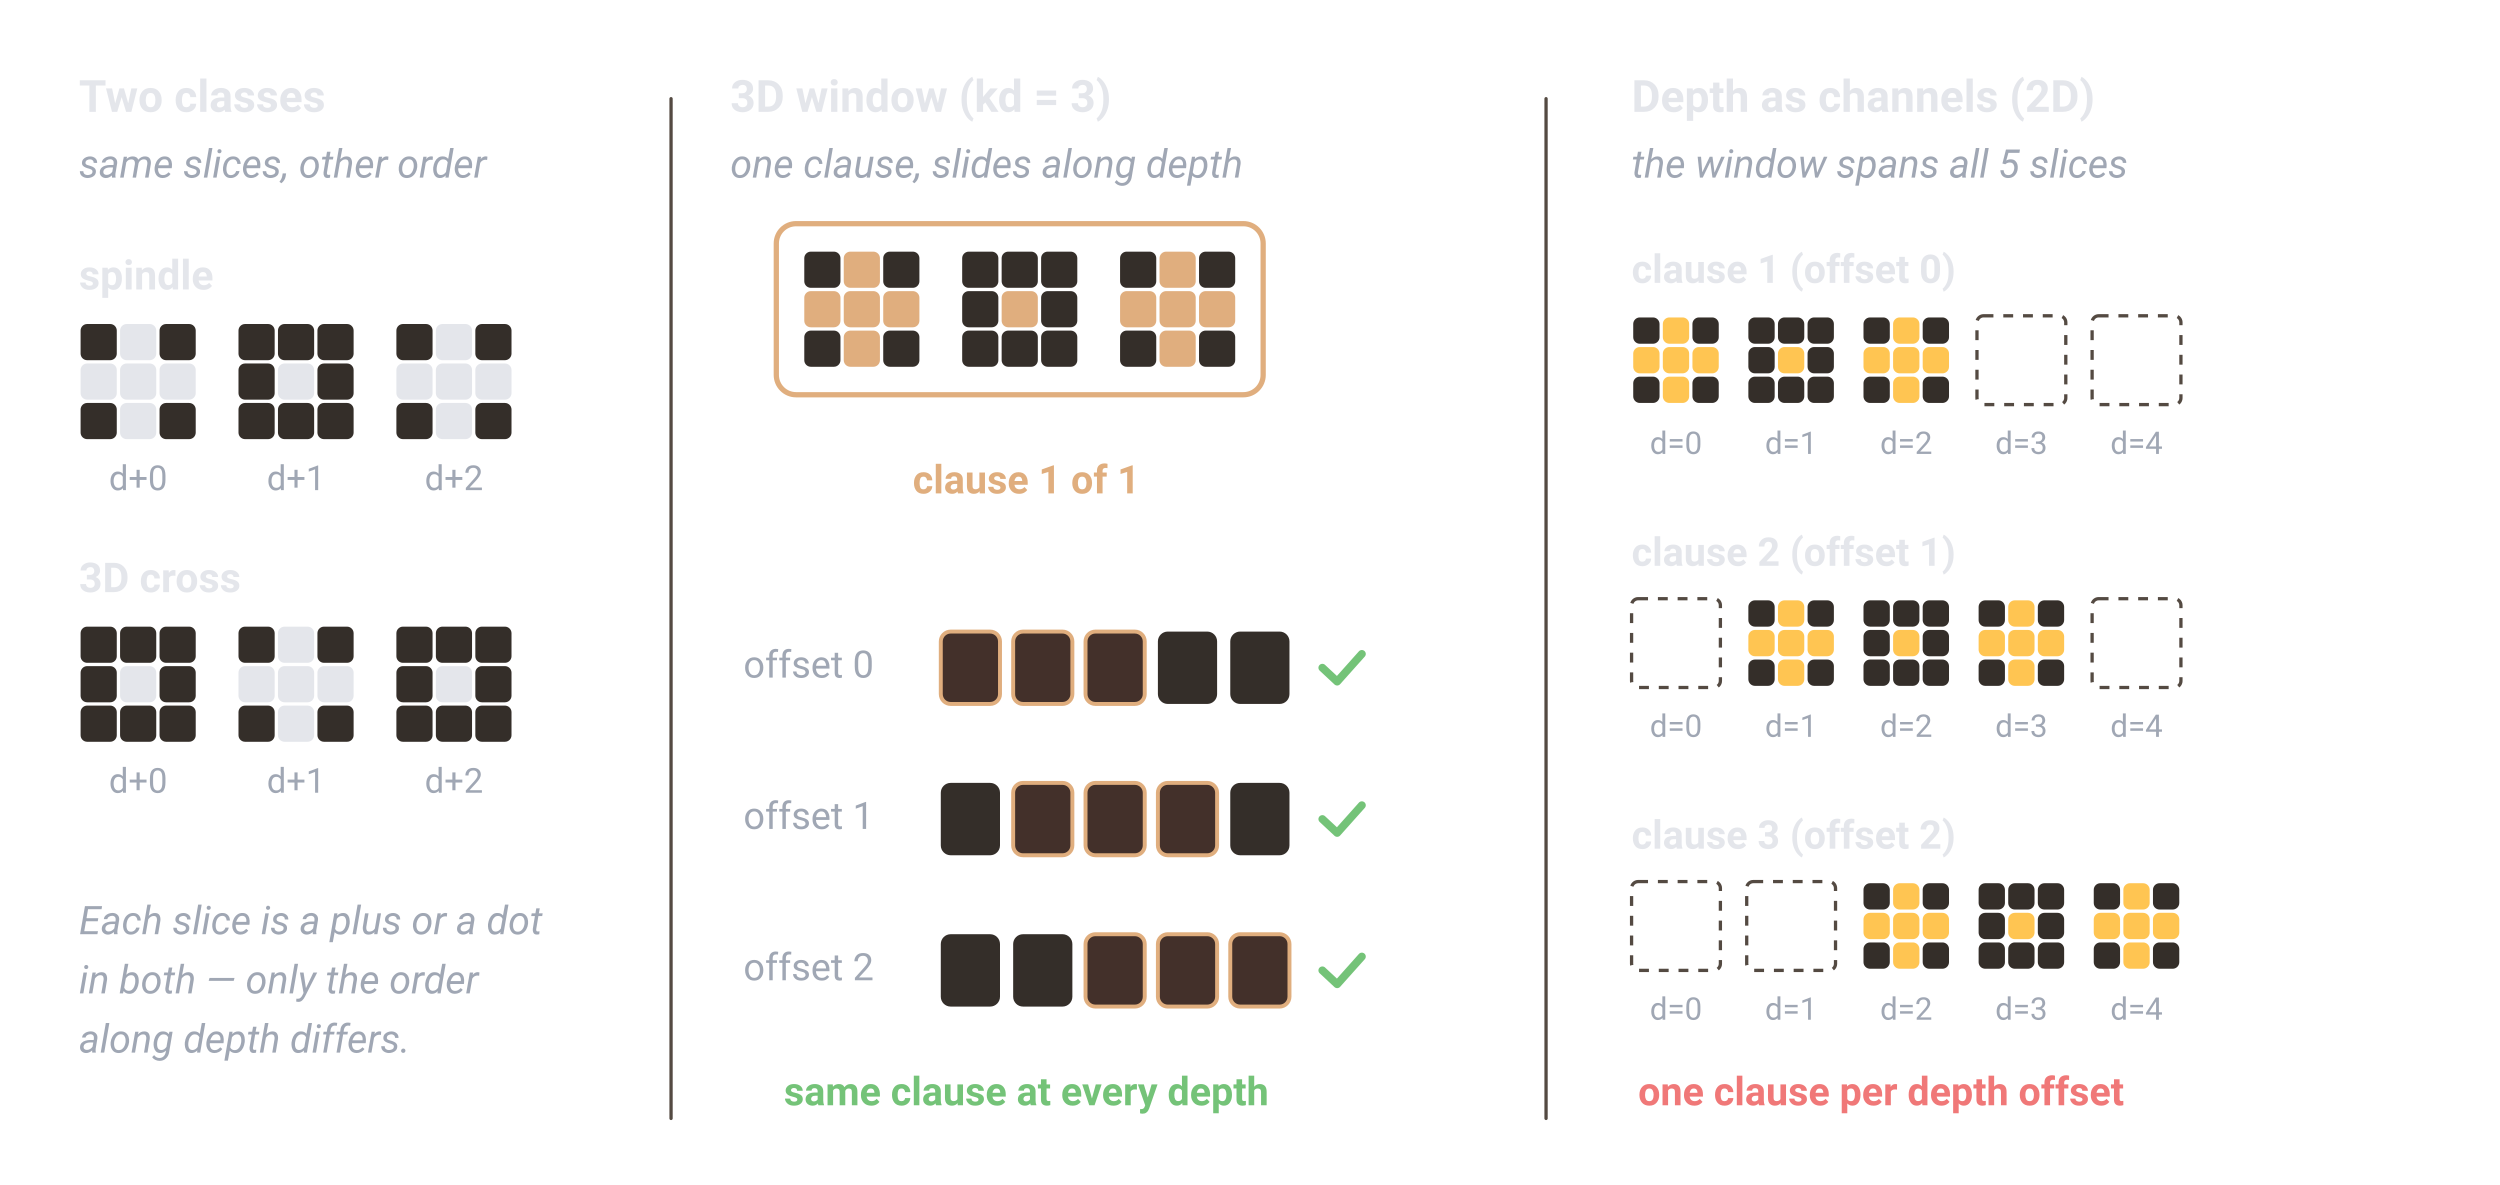
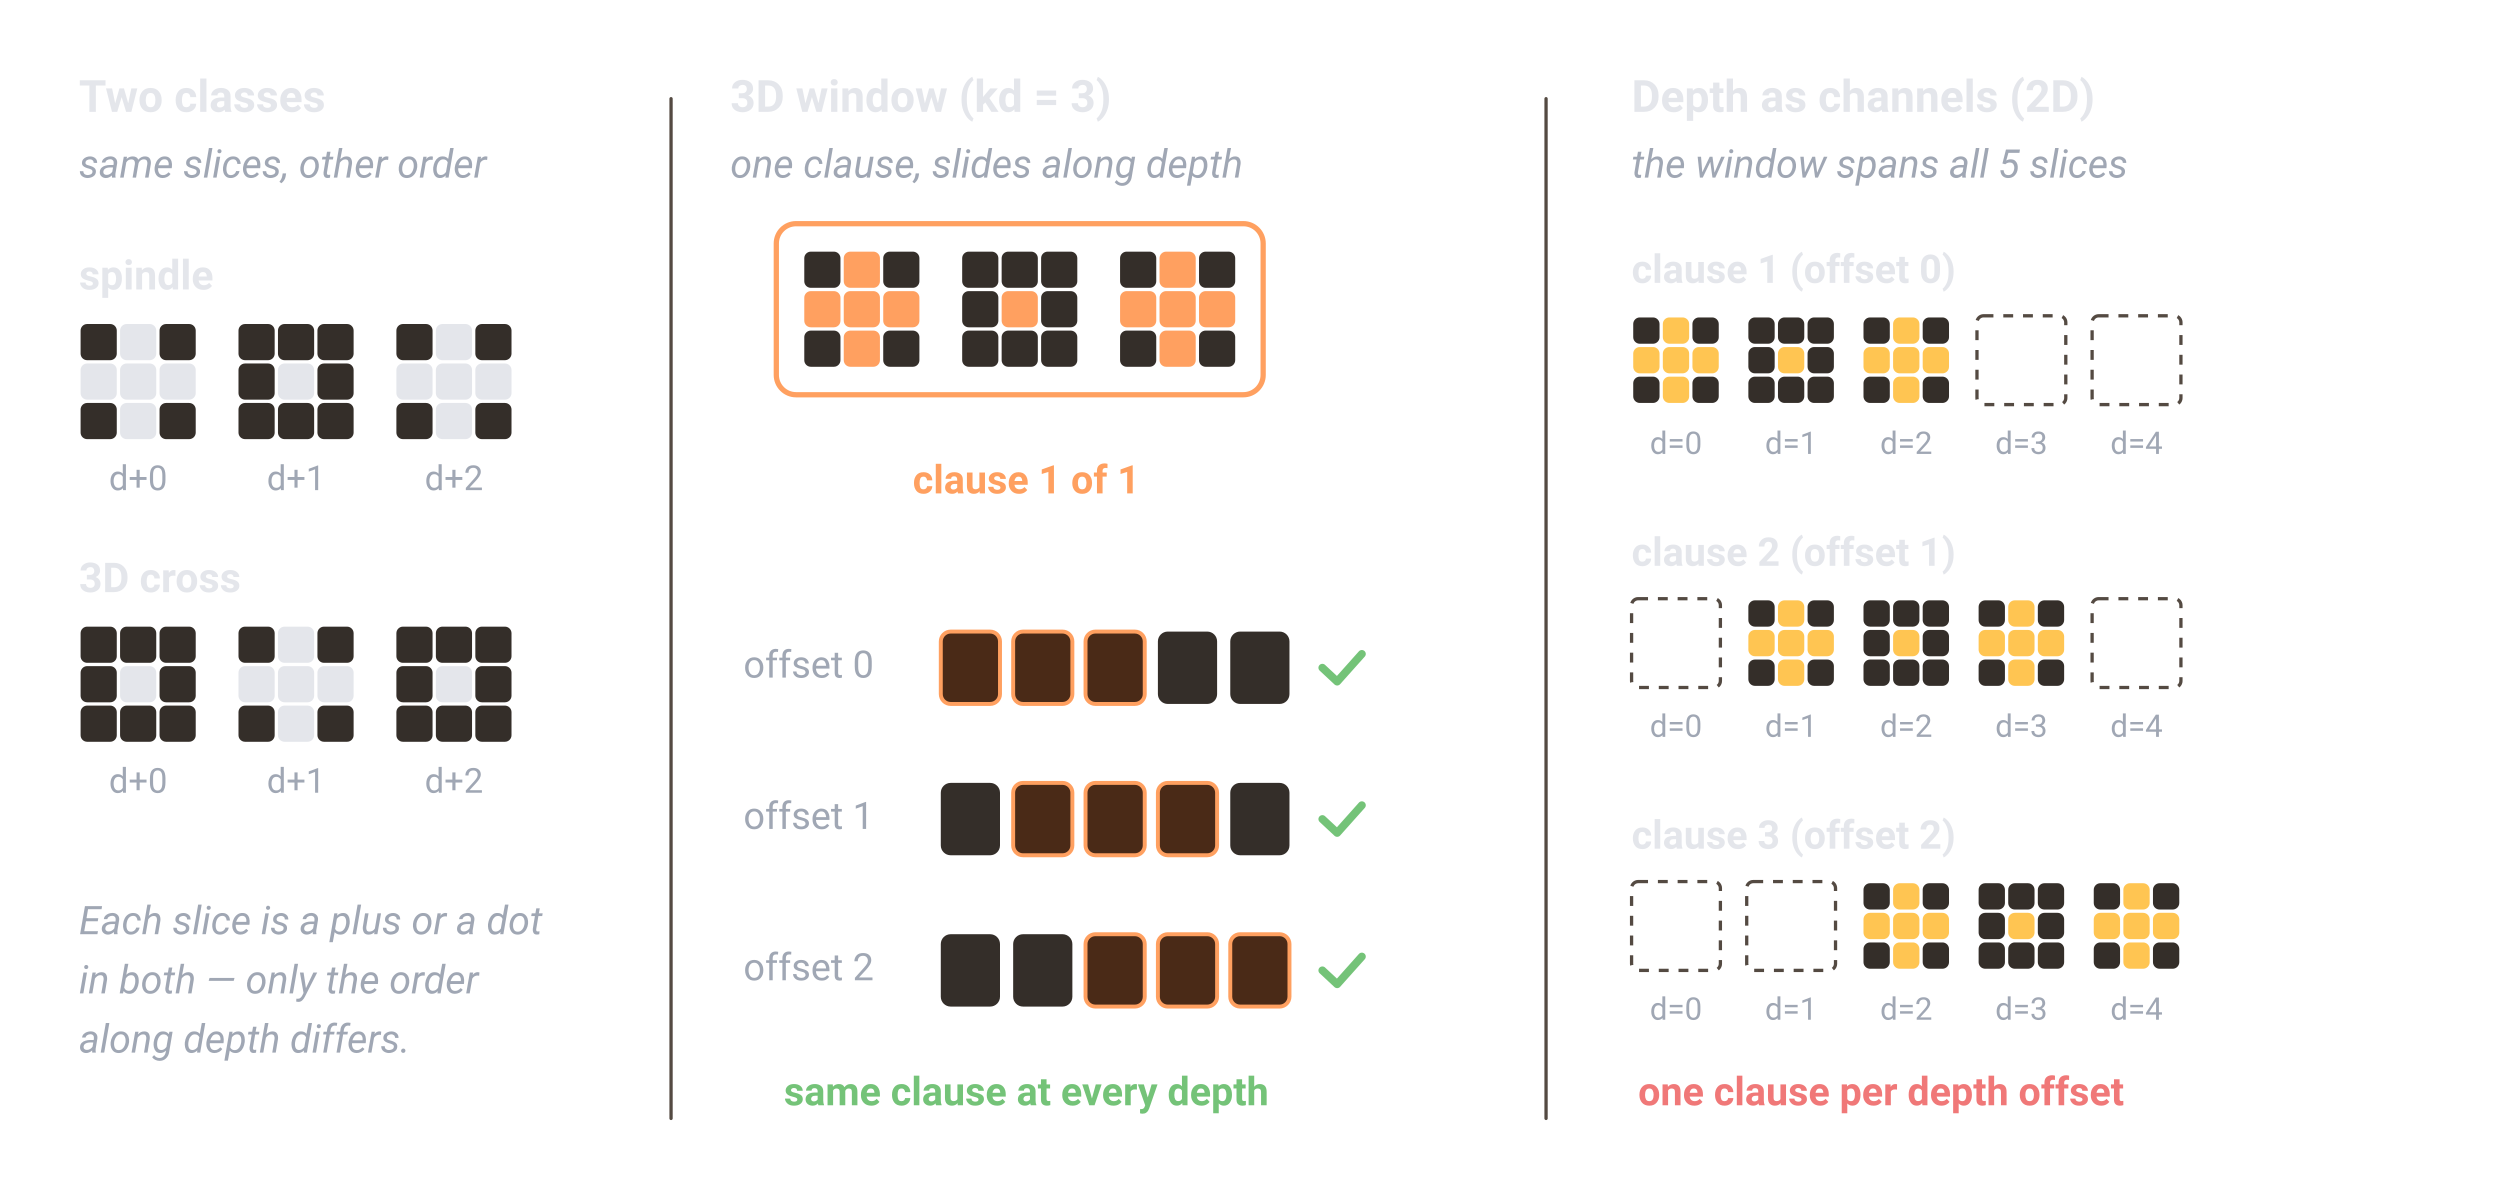
<svg xmlns="http://www.w3.org/2000/svg" viewBox="0 0 760 360" width="760" height="360" role="img" font-family="Roboto, 'Helvetica Neue', Helvetica, Arial, sans-serif">
  <text x="24" y="34" font-size="13.5" fill="#e4e6eb" text-anchor="start" font-weight="bold">Two classes</text>
  <text x="24" y="54" font-size="12" fill="#a0a7b4" text-anchor="start" font-weight="normal" font-style="italic">same slices, other order</text>
  <text x="24" y="88" font-size="12.5" fill="#e4e6eb" text-anchor="start" font-weight="bold">spindle</text>
  <rect x="24.5" y="98.5" width="11" height="11" rx="2" fill="#342e29" stroke="none" stroke-width="1.5" />
  <rect x="36.5" y="98.5" width="11" height="11" rx="2" fill="#e4e6eb" stroke="none" stroke-width="1.5" />
  <rect x="48.5" y="98.5" width="11" height="11" rx="2" fill="#342e29" stroke="none" stroke-width="1.5" />
  <rect x="24.5" y="110.5" width="11" height="11" rx="2" fill="#e4e6eb" stroke="none" stroke-width="1.5" />
  <rect x="36.5" y="110.5" width="11" height="11" rx="2" fill="#e4e6eb" stroke="none" stroke-width="1.5" />
  <rect x="48.5" y="110.5" width="11" height="11" rx="2" fill="#e4e6eb" stroke="none" stroke-width="1.5" />
  <rect x="24.5" y="122.5" width="11" height="11" rx="2" fill="#342e29" stroke="none" stroke-width="1.5" />
  <rect x="36.5" y="122.5" width="11" height="11" rx="2" fill="#e4e6eb" stroke="none" stroke-width="1.5" />
  <rect x="48.5" y="122.5" width="11" height="11" rx="2" fill="#342e29" stroke="none" stroke-width="1.5" />
  <text x="42" y="149" font-size="10.5" fill="#a0a7b4" text-anchor="middle" font-weight="normal">d+0</text>
  <rect x="72.5" y="98.5" width="11" height="11" rx="2" fill="#342e29" stroke="none" stroke-width="1.5" />
  <rect x="84.5" y="98.5" width="11" height="11" rx="2" fill="#342e29" stroke="none" stroke-width="1.5" />
  <rect x="96.5" y="98.5" width="11" height="11" rx="2" fill="#342e29" stroke="none" stroke-width="1.5" />
  <rect x="72.5" y="110.5" width="11" height="11" rx="2" fill="#342e29" stroke="none" stroke-width="1.5" />
  <rect x="84.5" y="110.5" width="11" height="11" rx="2" fill="#e4e6eb" stroke="none" stroke-width="1.5" />
  <rect x="96.5" y="110.5" width="11" height="11" rx="2" fill="#342e29" stroke="none" stroke-width="1.5" />
  <rect x="72.5" y="122.5" width="11" height="11" rx="2" fill="#342e29" stroke="none" stroke-width="1.5" />
  <rect x="84.5" y="122.5" width="11" height="11" rx="2" fill="#342e29" stroke="none" stroke-width="1.5" />
  <rect x="96.5" y="122.5" width="11" height="11" rx="2" fill="#342e29" stroke="none" stroke-width="1.5" />
  <text x="90" y="149" font-size="10.5" fill="#a0a7b4" text-anchor="middle" font-weight="normal">d+1</text>
  <rect x="120.5" y="98.5" width="11" height="11" rx="2" fill="#342e29" stroke="none" stroke-width="1.5" />
  <rect x="132.5" y="98.5" width="11" height="11" rx="2" fill="#e4e6eb" stroke="none" stroke-width="1.5" />
  <rect x="144.5" y="98.5" width="11" height="11" rx="2" fill="#342e29" stroke="none" stroke-width="1.5" />
  <rect x="120.5" y="110.5" width="11" height="11" rx="2" fill="#e4e6eb" stroke="none" stroke-width="1.5" />
  <rect x="132.5" y="110.5" width="11" height="11" rx="2" fill="#e4e6eb" stroke="none" stroke-width="1.5" />
  <rect x="144.5" y="110.5" width="11" height="11" rx="2" fill="#e4e6eb" stroke="none" stroke-width="1.5" />
  <rect x="120.5" y="122.5" width="11" height="11" rx="2" fill="#342e29" stroke="none" stroke-width="1.5" />
  <rect x="132.5" y="122.5" width="11" height="11" rx="2" fill="#e4e6eb" stroke="none" stroke-width="1.5" />
  <rect x="144.5" y="122.5" width="11" height="11" rx="2" fill="#342e29" stroke="none" stroke-width="1.5" />
  <text x="138" y="149" font-size="10.5" fill="#a0a7b4" text-anchor="middle" font-weight="normal">d+2</text>
  <text x="24" y="180" font-size="12.5" fill="#e4e6eb" text-anchor="start" font-weight="bold">3D cross</text>
  <rect x="24.5" y="190.5" width="11" height="11" rx="2" fill="#342e29" stroke="none" stroke-width="1.5" />
  <rect x="36.5" y="190.5" width="11" height="11" rx="2" fill="#342e29" stroke="none" stroke-width="1.5" />
  <rect x="48.5" y="190.5" width="11" height="11" rx="2" fill="#342e29" stroke="none" stroke-width="1.5" />
  <rect x="24.5" y="202.5" width="11" height="11" rx="2" fill="#342e29" stroke="none" stroke-width="1.5" />
  <rect x="36.5" y="202.5" width="11" height="11" rx="2" fill="#e4e6eb" stroke="none" stroke-width="1.5" />
  <rect x="48.5" y="202.5" width="11" height="11" rx="2" fill="#342e29" stroke="none" stroke-width="1.5" />
  <rect x="24.5" y="214.5" width="11" height="11" rx="2" fill="#342e29" stroke="none" stroke-width="1.5" />
  <rect x="36.5" y="214.5" width="11" height="11" rx="2" fill="#342e29" stroke="none" stroke-width="1.5" />
  <rect x="48.5" y="214.5" width="11" height="11" rx="2" fill="#342e29" stroke="none" stroke-width="1.5" />
  <text x="42" y="241" font-size="10.5" fill="#a0a7b4" text-anchor="middle" font-weight="normal">d+0</text>
  <rect x="72.5" y="190.5" width="11" height="11" rx="2" fill="#342e29" stroke="none" stroke-width="1.5" />
  <rect x="84.5" y="190.5" width="11" height="11" rx="2" fill="#e4e6eb" stroke="none" stroke-width="1.5" />
  <rect x="96.5" y="190.5" width="11" height="11" rx="2" fill="#342e29" stroke="none" stroke-width="1.5" />
  <rect x="72.5" y="202.5" width="11" height="11" rx="2" fill="#e4e6eb" stroke="none" stroke-width="1.5" />
  <rect x="84.5" y="202.5" width="11" height="11" rx="2" fill="#e4e6eb" stroke="none" stroke-width="1.5" />
  <rect x="96.5" y="202.5" width="11" height="11" rx="2" fill="#e4e6eb" stroke="none" stroke-width="1.5" />
  <rect x="72.5" y="214.5" width="11" height="11" rx="2" fill="#342e29" stroke="none" stroke-width="1.5" />
  <rect x="84.5" y="214.5" width="11" height="11" rx="2" fill="#e4e6eb" stroke="none" stroke-width="1.5" />
  <rect x="96.5" y="214.5" width="11" height="11" rx="2" fill="#342e29" stroke="none" stroke-width="1.5" />
  <text x="90" y="241" font-size="10.5" fill="#a0a7b4" text-anchor="middle" font-weight="normal">d+1</text>
  <rect x="120.5" y="190.5" width="11" height="11" rx="2" fill="#342e29" stroke="none" stroke-width="1.5" />
  <rect x="132.5" y="190.5" width="11" height="11" rx="2" fill="#342e29" stroke="none" stroke-width="1.5" />
  <rect x="144.5" y="190.5" width="11" height="11" rx="2" fill="#342e29" stroke="none" stroke-width="1.5" />
  <rect x="120.5" y="202.5" width="11" height="11" rx="2" fill="#342e29" stroke="none" stroke-width="1.5" />
  <rect x="132.5" y="202.5" width="11" height="11" rx="2" fill="#e4e6eb" stroke="none" stroke-width="1.5" />
  <rect x="144.5" y="202.5" width="11" height="11" rx="2" fill="#342e29" stroke="none" stroke-width="1.5" />
  <rect x="120.5" y="214.5" width="11" height="11" rx="2" fill="#342e29" stroke="none" stroke-width="1.5" />
  <rect x="132.5" y="214.5" width="11" height="11" rx="2" fill="#342e29" stroke="none" stroke-width="1.5" />
  <rect x="144.5" y="214.5" width="11" height="11" rx="2" fill="#342e29" stroke="none" stroke-width="1.5" />
  <text x="138" y="241" font-size="10.5" fill="#a0a7b4" text-anchor="middle" font-weight="normal">d+2</text>
  <text x="24" y="284" font-size="12" fill="#a0a7b4" text-anchor="start" font-weight="normal" font-style="italic">Each slice is a plus or a dot</text>
  <text x="24" y="302" font-size="12" fill="#a0a7b4" text-anchor="start" font-weight="normal" font-style="italic">in both — only the order</text>
  <text x="24" y="320" font-size="12" fill="#a0a7b4" text-anchor="start" font-weight="normal" font-style="italic">along depth differs.</text>
  <line x1="204" y1="30" x2="204" y2="340" stroke="#544a42" stroke-width="1" stroke-linecap="round" />
  <text x="222" y="34" font-size="13.5" fill="#e4e6eb" text-anchor="start" font-weight="bold">3D window (kd = 3)</text>
  <text x="222" y="54" font-size="12" fill="#a0a7b4" text-anchor="start" font-weight="normal" font-style="italic">one clause, slides along depth</text>
  <rect x="244.5" y="76.5" width="11" height="11" rx="2" fill="#342e29" stroke="none" stroke-width="1.5" />
-   <rect x="256.5" y="76.5" width="11" height="11" rx="2" fill="#e0ae7e" stroke="none" stroke-width="1.5" />
+   <rect x="256.5" y="76.5" width="11" height="11" rx="2" fill="#ffa060" stroke="none" stroke-width="1.5" />
  <rect x="268.5" y="76.5" width="11" height="11" rx="2" fill="#342e29" stroke="none" stroke-width="1.5" />
-   <rect x="244.5" y="88.5" width="11" height="11" rx="2" fill="#e0ae7e" stroke="none" stroke-width="1.5" />
-   <rect x="256.5" y="88.5" width="11" height="11" rx="2" fill="#e0ae7e" stroke="none" stroke-width="1.5" />
-   <rect x="268.5" y="88.5" width="11" height="11" rx="2" fill="#e0ae7e" stroke="none" stroke-width="1.5" />
+   <rect x="244.5" y="88.5" width="11" height="11" rx="2" fill="#ffa060" stroke="none" stroke-width="1.5" />
+   <rect x="256.5" y="88.5" width="11" height="11" rx="2" fill="#ffa060" stroke="none" stroke-width="1.5" />
+   <rect x="268.5" y="88.5" width="11" height="11" rx="2" fill="#ffa060" stroke="none" stroke-width="1.5" />
  <rect x="244.5" y="100.5" width="11" height="11" rx="2" fill="#342e29" stroke="none" stroke-width="1.5" />
-   <rect x="256.5" y="100.5" width="11" height="11" rx="2" fill="#e0ae7e" stroke="none" stroke-width="1.5" />
+   <rect x="256.5" y="100.5" width="11" height="11" rx="2" fill="#ffa060" stroke="none" stroke-width="1.5" />
  <rect x="268.5" y="100.5" width="11" height="11" rx="2" fill="#342e29" stroke="none" stroke-width="1.5" />
  <rect x="292.5" y="76.5" width="11" height="11" rx="2" fill="#342e29" stroke="none" stroke-width="1.5" />
  <rect x="304.5" y="76.5" width="11" height="11" rx="2" fill="#342e29" stroke="none" stroke-width="1.5" />
  <rect x="316.5" y="76.5" width="11" height="11" rx="2" fill="#342e29" stroke="none" stroke-width="1.5" />
  <rect x="292.5" y="88.5" width="11" height="11" rx="2" fill="#342e29" stroke="none" stroke-width="1.5" />
-   <rect x="304.5" y="88.5" width="11" height="11" rx="2" fill="#e0ae7e" stroke="none" stroke-width="1.5" />
+   <rect x="304.5" y="88.5" width="11" height="11" rx="2" fill="#ffa060" stroke="none" stroke-width="1.5" />
  <rect x="316.5" y="88.5" width="11" height="11" rx="2" fill="#342e29" stroke="none" stroke-width="1.5" />
  <rect x="292.5" y="100.5" width="11" height="11" rx="2" fill="#342e29" stroke="none" stroke-width="1.5" />
  <rect x="304.5" y="100.5" width="11" height="11" rx="2" fill="#342e29" stroke="none" stroke-width="1.5" />
  <rect x="316.5" y="100.5" width="11" height="11" rx="2" fill="#342e29" stroke="none" stroke-width="1.5" />
  <rect x="340.5" y="76.5" width="11" height="11" rx="2" fill="#342e29" stroke="none" stroke-width="1.5" />
-   <rect x="352.5" y="76.5" width="11" height="11" rx="2" fill="#e0ae7e" stroke="none" stroke-width="1.5" />
+   <rect x="352.5" y="76.5" width="11" height="11" rx="2" fill="#ffa060" stroke="none" stroke-width="1.5" />
  <rect x="364.5" y="76.5" width="11" height="11" rx="2" fill="#342e29" stroke="none" stroke-width="1.5" />
-   <rect x="340.5" y="88.5" width="11" height="11" rx="2" fill="#e0ae7e" stroke="none" stroke-width="1.5" />
-   <rect x="352.5" y="88.5" width="11" height="11" rx="2" fill="#e0ae7e" stroke="none" stroke-width="1.5" />
-   <rect x="364.5" y="88.5" width="11" height="11" rx="2" fill="#e0ae7e" stroke="none" stroke-width="1.5" />
+   <rect x="340.5" y="88.5" width="11" height="11" rx="2" fill="#ffa060" stroke="none" stroke-width="1.5" />
+   <rect x="352.5" y="88.5" width="11" height="11" rx="2" fill="#ffa060" stroke="none" stroke-width="1.5" />
+   <rect x="364.5" y="88.5" width="11" height="11" rx="2" fill="#ffa060" stroke="none" stroke-width="1.5" />
  <rect x="340.5" y="100.5" width="11" height="11" rx="2" fill="#342e29" stroke="none" stroke-width="1.5" />
-   <rect x="352.5" y="100.5" width="11" height="11" rx="2" fill="#e0ae7e" stroke="none" stroke-width="1.5" />
+   <rect x="352.5" y="100.5" width="11" height="11" rx="2" fill="#ffa060" stroke="none" stroke-width="1.5" />
  <rect x="364.5" y="100.5" width="11" height="11" rx="2" fill="#342e29" stroke="none" stroke-width="1.5" />
-   <rect x="236" y="68" width="148" height="52" rx="6" fill="none" stroke="#e0ae7e" stroke-width="1.6" />
-   <text x="312" y="150" font-size="12" fill="#e0ae7e" text-anchor="middle" font-weight="bold">clause 1 of 1</text>
+   <rect x="236" y="68" width="148" height="52" rx="6" fill="none" stroke="#ffa060" stroke-width="1.6" />
+   <text x="312" y="150" font-size="12" fill="#ffa060" text-anchor="middle" font-weight="bold">clause 1 of 1</text>
  <text x="226" y="206" font-size="11.5" fill="#a0a7b4" text-anchor="start" font-weight="normal">offset 0</text>
-   <rect x="286" y="192" width="18" height="22" rx="3" fill="#43302a" stroke="#e0ae7e" stroke-width="1.2" />
-   <rect x="308" y="192" width="18" height="22" rx="3" fill="#43302a" stroke="#e0ae7e" stroke-width="1.2" />
-   <rect x="330" y="192" width="18" height="22" rx="3" fill="#43302a" stroke="#e0ae7e" stroke-width="1.2" />
+   <rect x="286" y="192" width="18" height="22" rx="3" fill="#4a2a17" stroke="#ffa060" stroke-width="1.2" />
+   <rect x="308" y="192" width="18" height="22" rx="3" fill="#4a2a17" stroke="#ffa060" stroke-width="1.2" />
+   <rect x="330" y="192" width="18" height="22" rx="3" fill="#4a2a17" stroke="#ffa060" stroke-width="1.2" />
  <rect x="352" y="192" width="18" height="22" rx="3" fill="#342e29" stroke="none" stroke-width="1.2" />
  <rect x="374" y="192" width="18" height="22" rx="3" fill="#342e29" stroke="none" stroke-width="1.2" />
  <polyline points="402.0,203.0 406.5,207.2 414.0,198.8" fill="none" stroke="#74c378" stroke-width="2.4" stroke-linecap="round" stroke-linejoin="round" />
  <text x="226" y="252" font-size="11.5" fill="#a0a7b4" text-anchor="start" font-weight="normal">offset 1</text>
  <rect x="286" y="238" width="18" height="22" rx="3" fill="#342e29" stroke="none" stroke-width="1.2" />
-   <rect x="308" y="238" width="18" height="22" rx="3" fill="#43302a" stroke="#e0ae7e" stroke-width="1.2" />
-   <rect x="330" y="238" width="18" height="22" rx="3" fill="#43302a" stroke="#e0ae7e" stroke-width="1.2" />
-   <rect x="352" y="238" width="18" height="22" rx="3" fill="#43302a" stroke="#e0ae7e" stroke-width="1.2" />
+   <rect x="308" y="238" width="18" height="22" rx="3" fill="#4a2a17" stroke="#ffa060" stroke-width="1.2" />
+   <rect x="330" y="238" width="18" height="22" rx="3" fill="#4a2a17" stroke="#ffa060" stroke-width="1.2" />
+   <rect x="352" y="238" width="18" height="22" rx="3" fill="#4a2a17" stroke="#ffa060" stroke-width="1.2" />
  <rect x="374" y="238" width="18" height="22" rx="3" fill="#342e29" stroke="none" stroke-width="1.2" />
  <polyline points="402.0,249.0 406.5,253.2 414.0,244.8" fill="none" stroke="#74c378" stroke-width="2.4" stroke-linecap="round" stroke-linejoin="round" />
  <text x="226" y="298" font-size="11.5" fill="#a0a7b4" text-anchor="start" font-weight="normal">offset 2</text>
  <rect x="286" y="284" width="18" height="22" rx="3" fill="#342e29" stroke="none" stroke-width="1.2" />
  <rect x="308" y="284" width="18" height="22" rx="3" fill="#342e29" stroke="none" stroke-width="1.2" />
-   <rect x="330" y="284" width="18" height="22" rx="3" fill="#43302a" stroke="#e0ae7e" stroke-width="1.2" />
-   <rect x="352" y="284" width="18" height="22" rx="3" fill="#43302a" stroke="#e0ae7e" stroke-width="1.2" />
-   <rect x="374" y="284" width="18" height="22" rx="3" fill="#43302a" stroke="#e0ae7e" stroke-width="1.2" />
+   <rect x="330" y="284" width="18" height="22" rx="3" fill="#4a2a17" stroke="#ffa060" stroke-width="1.2" />
+   <rect x="352" y="284" width="18" height="22" rx="3" fill="#4a2a17" stroke="#ffa060" stroke-width="1.2" />
+   <rect x="374" y="284" width="18" height="22" rx="3" fill="#4a2a17" stroke="#ffa060" stroke-width="1.2" />
  <polyline points="402.0,295.0 406.5,299.2 414.0,290.8" fill="none" stroke="#74c378" stroke-width="2.4" stroke-linecap="round" stroke-linejoin="round" />
  <text x="312" y="336" font-size="12" fill="#74c378" text-anchor="middle" font-weight="bold">same clause at every depth</text>
  <line x1="470" y1="30" x2="470" y2="340" stroke="#544a42" stroke-width="1" stroke-linecap="round" />
  <text x="496" y="34" font-size="13.5" fill="#e4e6eb" text-anchor="start" font-weight="bold">Depth as channels (2D)</text>
  <text x="496" y="54" font-size="12" fill="#a0a7b4" text-anchor="start" font-weight="normal" font-style="italic">the window spans all 5 slices</text>
  <text x="496" y="86" font-size="12" fill="#e4e6eb" text-anchor="start" font-weight="bold">clause 1 (offset 0)</text>
  <rect x="496.5" y="96.5" width="8" height="8" rx="2" fill="#342e29" stroke="none" stroke-width="1.5" />
  <rect x="505.5" y="96.5" width="8" height="8" rx="2" fill="#ffc552" stroke="none" stroke-width="1.5" />
  <rect x="514.5" y="96.5" width="8" height="8" rx="2" fill="#342e29" stroke="none" stroke-width="1.5" />
  <rect x="496.5" y="105.5" width="8" height="8" rx="2" fill="#ffc552" stroke="none" stroke-width="1.5" />
  <rect x="505.5" y="105.5" width="8" height="8" rx="2" fill="#ffc552" stroke="none" stroke-width="1.5" />
  <rect x="514.5" y="105.5" width="8" height="8" rx="2" fill="#ffc552" stroke="none" stroke-width="1.5" />
  <rect x="496.5" y="114.5" width="8" height="8" rx="2" fill="#342e29" stroke="none" stroke-width="1.5" />
  <rect x="505.5" y="114.5" width="8" height="8" rx="2" fill="#ffc552" stroke="none" stroke-width="1.5" />
  <rect x="514.5" y="114.5" width="8" height="8" rx="2" fill="#342e29" stroke="none" stroke-width="1.5" />
  <text x="509.5" y="138" font-size="9.5" fill="#a0a7b4" text-anchor="middle" font-weight="normal">d=0</text>
  <rect x="531.5" y="96.5" width="8" height="8" rx="2" fill="#342e29" stroke="none" stroke-width="1.5" />
  <rect x="540.5" y="96.5" width="8" height="8" rx="2" fill="#342e29" stroke="none" stroke-width="1.5" />
  <rect x="549.5" y="96.5" width="8" height="8" rx="2" fill="#342e29" stroke="none" stroke-width="1.5" />
  <rect x="531.5" y="105.5" width="8" height="8" rx="2" fill="#342e29" stroke="none" stroke-width="1.5" />
  <rect x="540.5" y="105.5" width="8" height="8" rx="2" fill="#ffc552" stroke="none" stroke-width="1.5" />
  <rect x="549.5" y="105.5" width="8" height="8" rx="2" fill="#342e29" stroke="none" stroke-width="1.5" />
  <rect x="531.5" y="114.5" width="8" height="8" rx="2" fill="#342e29" stroke="none" stroke-width="1.5" />
  <rect x="540.5" y="114.5" width="8" height="8" rx="2" fill="#342e29" stroke="none" stroke-width="1.5" />
  <rect x="549.5" y="114.5" width="8" height="8" rx="2" fill="#342e29" stroke="none" stroke-width="1.5" />
  <text x="544.5" y="138" font-size="9.5" fill="#a0a7b4" text-anchor="middle" font-weight="normal">d=1</text>
  <rect x="566.5" y="96.5" width="8" height="8" rx="2" fill="#342e29" stroke="none" stroke-width="1.5" />
  <rect x="575.5" y="96.5" width="8" height="8" rx="2" fill="#ffc552" stroke="none" stroke-width="1.5" />
  <rect x="584.5" y="96.5" width="8" height="8" rx="2" fill="#342e29" stroke="none" stroke-width="1.5" />
  <rect x="566.5" y="105.5" width="8" height="8" rx="2" fill="#ffc552" stroke="none" stroke-width="1.5" />
  <rect x="575.5" y="105.5" width="8" height="8" rx="2" fill="#ffc552" stroke="none" stroke-width="1.5" />
  <rect x="584.5" y="105.5" width="8" height="8" rx="2" fill="#ffc552" stroke="none" stroke-width="1.5" />
  <rect x="566.5" y="114.5" width="8" height="8" rx="2" fill="#342e29" stroke="none" stroke-width="1.5" />
  <rect x="575.5" y="114.5" width="8" height="8" rx="2" fill="#ffc552" stroke="none" stroke-width="1.5" />
  <rect x="584.5" y="114.5" width="8" height="8" rx="2" fill="#342e29" stroke="none" stroke-width="1.5" />
  <text x="579.5" y="138" font-size="9.5" fill="#a0a7b4" text-anchor="middle" font-weight="normal">d=2</text>
  <rect x="601" y="96" width="27" height="27" rx="2" fill="none" stroke="#544a42" stroke-width="1" stroke-dasharray="3 3" />
  <text x="614.5" y="138" font-size="9.5" fill="#a0a7b4" text-anchor="middle" font-weight="normal">d=3</text>
  <rect x="636" y="96" width="27" height="27" rx="2" fill="none" stroke="#544a42" stroke-width="1" stroke-dasharray="3 3" />
  <text x="649.5" y="138" font-size="9.5" fill="#a0a7b4" text-anchor="middle" font-weight="normal">d=4</text>
  <text x="496" y="172" font-size="12" fill="#e4e6eb" text-anchor="start" font-weight="bold">clause 2 (offset 1)</text>
  <rect x="496" y="182" width="27" height="27" rx="2" fill="none" stroke="#544a42" stroke-width="1" stroke-dasharray="3 3" />
  <text x="509.5" y="224" font-size="9.5" fill="#a0a7b4" text-anchor="middle" font-weight="normal">d=0</text>
  <rect x="531.5" y="182.5" width="8" height="8" rx="2" fill="#342e29" stroke="none" stroke-width="1.5" />
  <rect x="540.5" y="182.5" width="8" height="8" rx="2" fill="#ffc552" stroke="none" stroke-width="1.5" />
  <rect x="549.5" y="182.5" width="8" height="8" rx="2" fill="#342e29" stroke="none" stroke-width="1.5" />
  <rect x="531.5" y="191.5" width="8" height="8" rx="2" fill="#ffc552" stroke="none" stroke-width="1.5" />
  <rect x="540.5" y="191.5" width="8" height="8" rx="2" fill="#ffc552" stroke="none" stroke-width="1.5" />
  <rect x="549.5" y="191.5" width="8" height="8" rx="2" fill="#ffc552" stroke="none" stroke-width="1.5" />
  <rect x="531.5" y="200.5" width="8" height="8" rx="2" fill="#342e29" stroke="none" stroke-width="1.5" />
  <rect x="540.5" y="200.5" width="8" height="8" rx="2" fill="#ffc552" stroke="none" stroke-width="1.5" />
  <rect x="549.5" y="200.5" width="8" height="8" rx="2" fill="#342e29" stroke="none" stroke-width="1.5" />
  <text x="544.5" y="224" font-size="9.5" fill="#a0a7b4" text-anchor="middle" font-weight="normal">d=1</text>
  <rect x="566.5" y="182.5" width="8" height="8" rx="2" fill="#342e29" stroke="none" stroke-width="1.5" />
  <rect x="575.5" y="182.5" width="8" height="8" rx="2" fill="#342e29" stroke="none" stroke-width="1.5" />
  <rect x="584.5" y="182.5" width="8" height="8" rx="2" fill="#342e29" stroke="none" stroke-width="1.5" />
  <rect x="566.5" y="191.5" width="8" height="8" rx="2" fill="#342e29" stroke="none" stroke-width="1.5" />
  <rect x="575.5" y="191.5" width="8" height="8" rx="2" fill="#ffc552" stroke="none" stroke-width="1.5" />
  <rect x="584.5" y="191.5" width="8" height="8" rx="2" fill="#342e29" stroke="none" stroke-width="1.5" />
  <rect x="566.5" y="200.5" width="8" height="8" rx="2" fill="#342e29" stroke="none" stroke-width="1.5" />
  <rect x="575.5" y="200.5" width="8" height="8" rx="2" fill="#342e29" stroke="none" stroke-width="1.5" />
  <rect x="584.5" y="200.5" width="8" height="8" rx="2" fill="#342e29" stroke="none" stroke-width="1.5" />
  <text x="579.5" y="224" font-size="9.5" fill="#a0a7b4" text-anchor="middle" font-weight="normal">d=2</text>
  <rect x="601.5" y="182.5" width="8" height="8" rx="2" fill="#342e29" stroke="none" stroke-width="1.5" />
  <rect x="610.5" y="182.5" width="8" height="8" rx="2" fill="#ffc552" stroke="none" stroke-width="1.5" />
  <rect x="619.5" y="182.5" width="8" height="8" rx="2" fill="#342e29" stroke="none" stroke-width="1.5" />
  <rect x="601.5" y="191.5" width="8" height="8" rx="2" fill="#ffc552" stroke="none" stroke-width="1.5" />
  <rect x="610.5" y="191.5" width="8" height="8" rx="2" fill="#ffc552" stroke="none" stroke-width="1.5" />
  <rect x="619.5" y="191.5" width="8" height="8" rx="2" fill="#ffc552" stroke="none" stroke-width="1.5" />
  <rect x="601.5" y="200.5" width="8" height="8" rx="2" fill="#342e29" stroke="none" stroke-width="1.5" />
  <rect x="610.5" y="200.5" width="8" height="8" rx="2" fill="#ffc552" stroke="none" stroke-width="1.5" />
  <rect x="619.5" y="200.5" width="8" height="8" rx="2" fill="#342e29" stroke="none" stroke-width="1.5" />
  <text x="614.5" y="224" font-size="9.5" fill="#a0a7b4" text-anchor="middle" font-weight="normal">d=3</text>
  <rect x="636" y="182" width="27" height="27" rx="2" fill="none" stroke="#544a42" stroke-width="1" stroke-dasharray="3 3" />
  <text x="649.5" y="224" font-size="9.5" fill="#a0a7b4" text-anchor="middle" font-weight="normal">d=4</text>
  <text x="496" y="258" font-size="12" fill="#e4e6eb" text-anchor="start" font-weight="bold">clause 3 (offset 2)</text>
  <rect x="496" y="268" width="27" height="27" rx="2" fill="none" stroke="#544a42" stroke-width="1" stroke-dasharray="3 3" />
  <text x="509.5" y="310" font-size="9.5" fill="#a0a7b4" text-anchor="middle" font-weight="normal">d=0</text>
  <rect x="531" y="268" width="27" height="27" rx="2" fill="none" stroke="#544a42" stroke-width="1" stroke-dasharray="3 3" />
  <text x="544.5" y="310" font-size="9.5" fill="#a0a7b4" text-anchor="middle" font-weight="normal">d=1</text>
  <rect x="566.5" y="268.5" width="8" height="8" rx="2" fill="#342e29" stroke="none" stroke-width="1.5" />
  <rect x="575.5" y="268.5" width="8" height="8" rx="2" fill="#ffc552" stroke="none" stroke-width="1.5" />
  <rect x="584.5" y="268.5" width="8" height="8" rx="2" fill="#342e29" stroke="none" stroke-width="1.5" />
  <rect x="566.5" y="277.5" width="8" height="8" rx="2" fill="#ffc552" stroke="none" stroke-width="1.5" />
  <rect x="575.5" y="277.5" width="8" height="8" rx="2" fill="#ffc552" stroke="none" stroke-width="1.5" />
  <rect x="584.5" y="277.5" width="8" height="8" rx="2" fill="#ffc552" stroke="none" stroke-width="1.5" />
  <rect x="566.5" y="286.5" width="8" height="8" rx="2" fill="#342e29" stroke="none" stroke-width="1.5" />
  <rect x="575.5" y="286.5" width="8" height="8" rx="2" fill="#ffc552" stroke="none" stroke-width="1.5" />
  <rect x="584.5" y="286.5" width="8" height="8" rx="2" fill="#342e29" stroke="none" stroke-width="1.5" />
  <text x="579.5" y="310" font-size="9.5" fill="#a0a7b4" text-anchor="middle" font-weight="normal">d=2</text>
  <rect x="601.5" y="268.5" width="8" height="8" rx="2" fill="#342e29" stroke="none" stroke-width="1.5" />
  <rect x="610.5" y="268.5" width="8" height="8" rx="2" fill="#342e29" stroke="none" stroke-width="1.5" />
  <rect x="619.5" y="268.5" width="8" height="8" rx="2" fill="#342e29" stroke="none" stroke-width="1.5" />
  <rect x="601.5" y="277.5" width="8" height="8" rx="2" fill="#342e29" stroke="none" stroke-width="1.5" />
  <rect x="610.5" y="277.5" width="8" height="8" rx="2" fill="#ffc552" stroke="none" stroke-width="1.5" />
  <rect x="619.5" y="277.5" width="8" height="8" rx="2" fill="#342e29" stroke="none" stroke-width="1.5" />
  <rect x="601.5" y="286.5" width="8" height="8" rx="2" fill="#342e29" stroke="none" stroke-width="1.5" />
  <rect x="610.5" y="286.5" width="8" height="8" rx="2" fill="#342e29" stroke="none" stroke-width="1.5" />
  <rect x="619.5" y="286.5" width="8" height="8" rx="2" fill="#342e29" stroke="none" stroke-width="1.5" />
  <text x="614.5" y="310" font-size="9.5" fill="#a0a7b4" text-anchor="middle" font-weight="normal">d=3</text>
  <rect x="636.5" y="268.5" width="8" height="8" rx="2" fill="#342e29" stroke="none" stroke-width="1.5" />
  <rect x="645.5" y="268.5" width="8" height="8" rx="2" fill="#ffc552" stroke="none" stroke-width="1.5" />
  <rect x="654.5" y="268.5" width="8" height="8" rx="2" fill="#342e29" stroke="none" stroke-width="1.5" />
  <rect x="636.5" y="277.5" width="8" height="8" rx="2" fill="#ffc552" stroke="none" stroke-width="1.5" />
  <rect x="645.5" y="277.5" width="8" height="8" rx="2" fill="#ffc552" stroke="none" stroke-width="1.5" />
  <rect x="654.5" y="277.5" width="8" height="8" rx="2" fill="#ffc552" stroke="none" stroke-width="1.5" />
  <rect x="636.5" y="286.5" width="8" height="8" rx="2" fill="#342e29" stroke="none" stroke-width="1.5" />
  <rect x="645.5" y="286.5" width="8" height="8" rx="2" fill="#ffc552" stroke="none" stroke-width="1.5" />
  <rect x="654.5" y="286.5" width="8" height="8" rx="2" fill="#342e29" stroke="none" stroke-width="1.5" />
  <text x="649.5" y="310" font-size="9.5" fill="#a0a7b4" text-anchor="middle" font-weight="normal">d=4</text>
  <text x="498" y="336" font-size="12" fill="#f07878" text-anchor="start" font-weight="bold">one clause per depth offset</text>
</svg>
